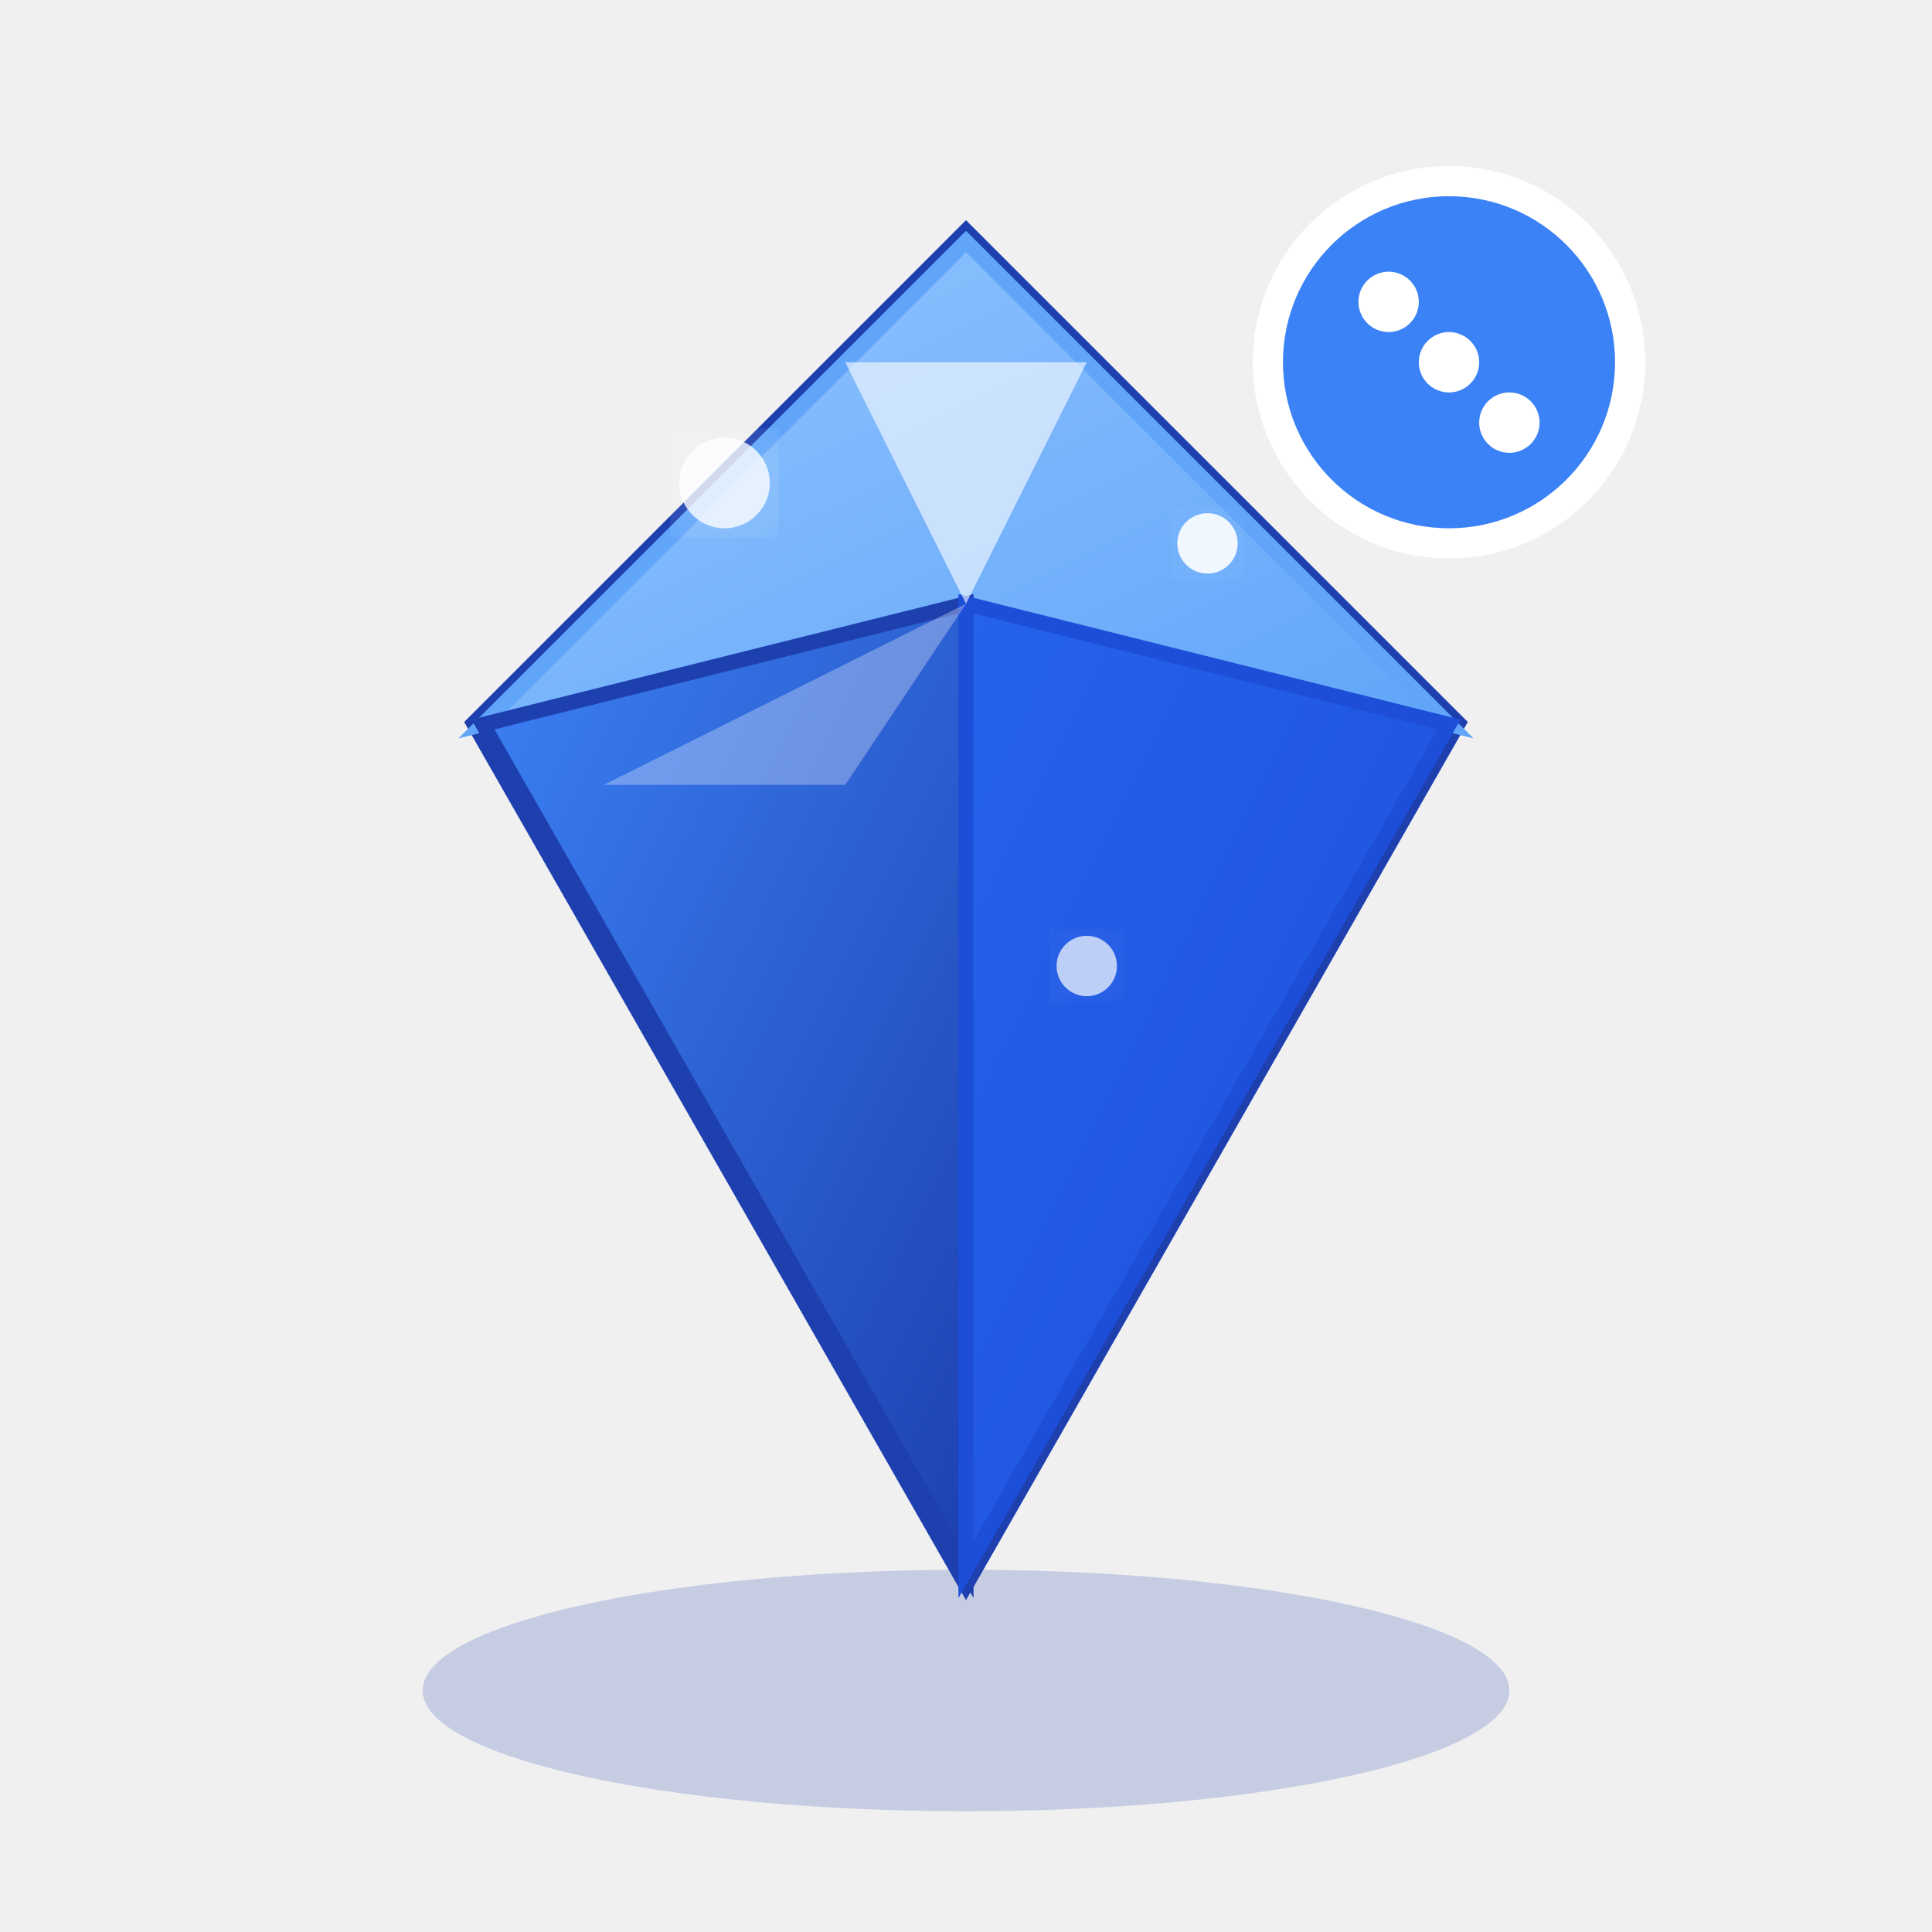
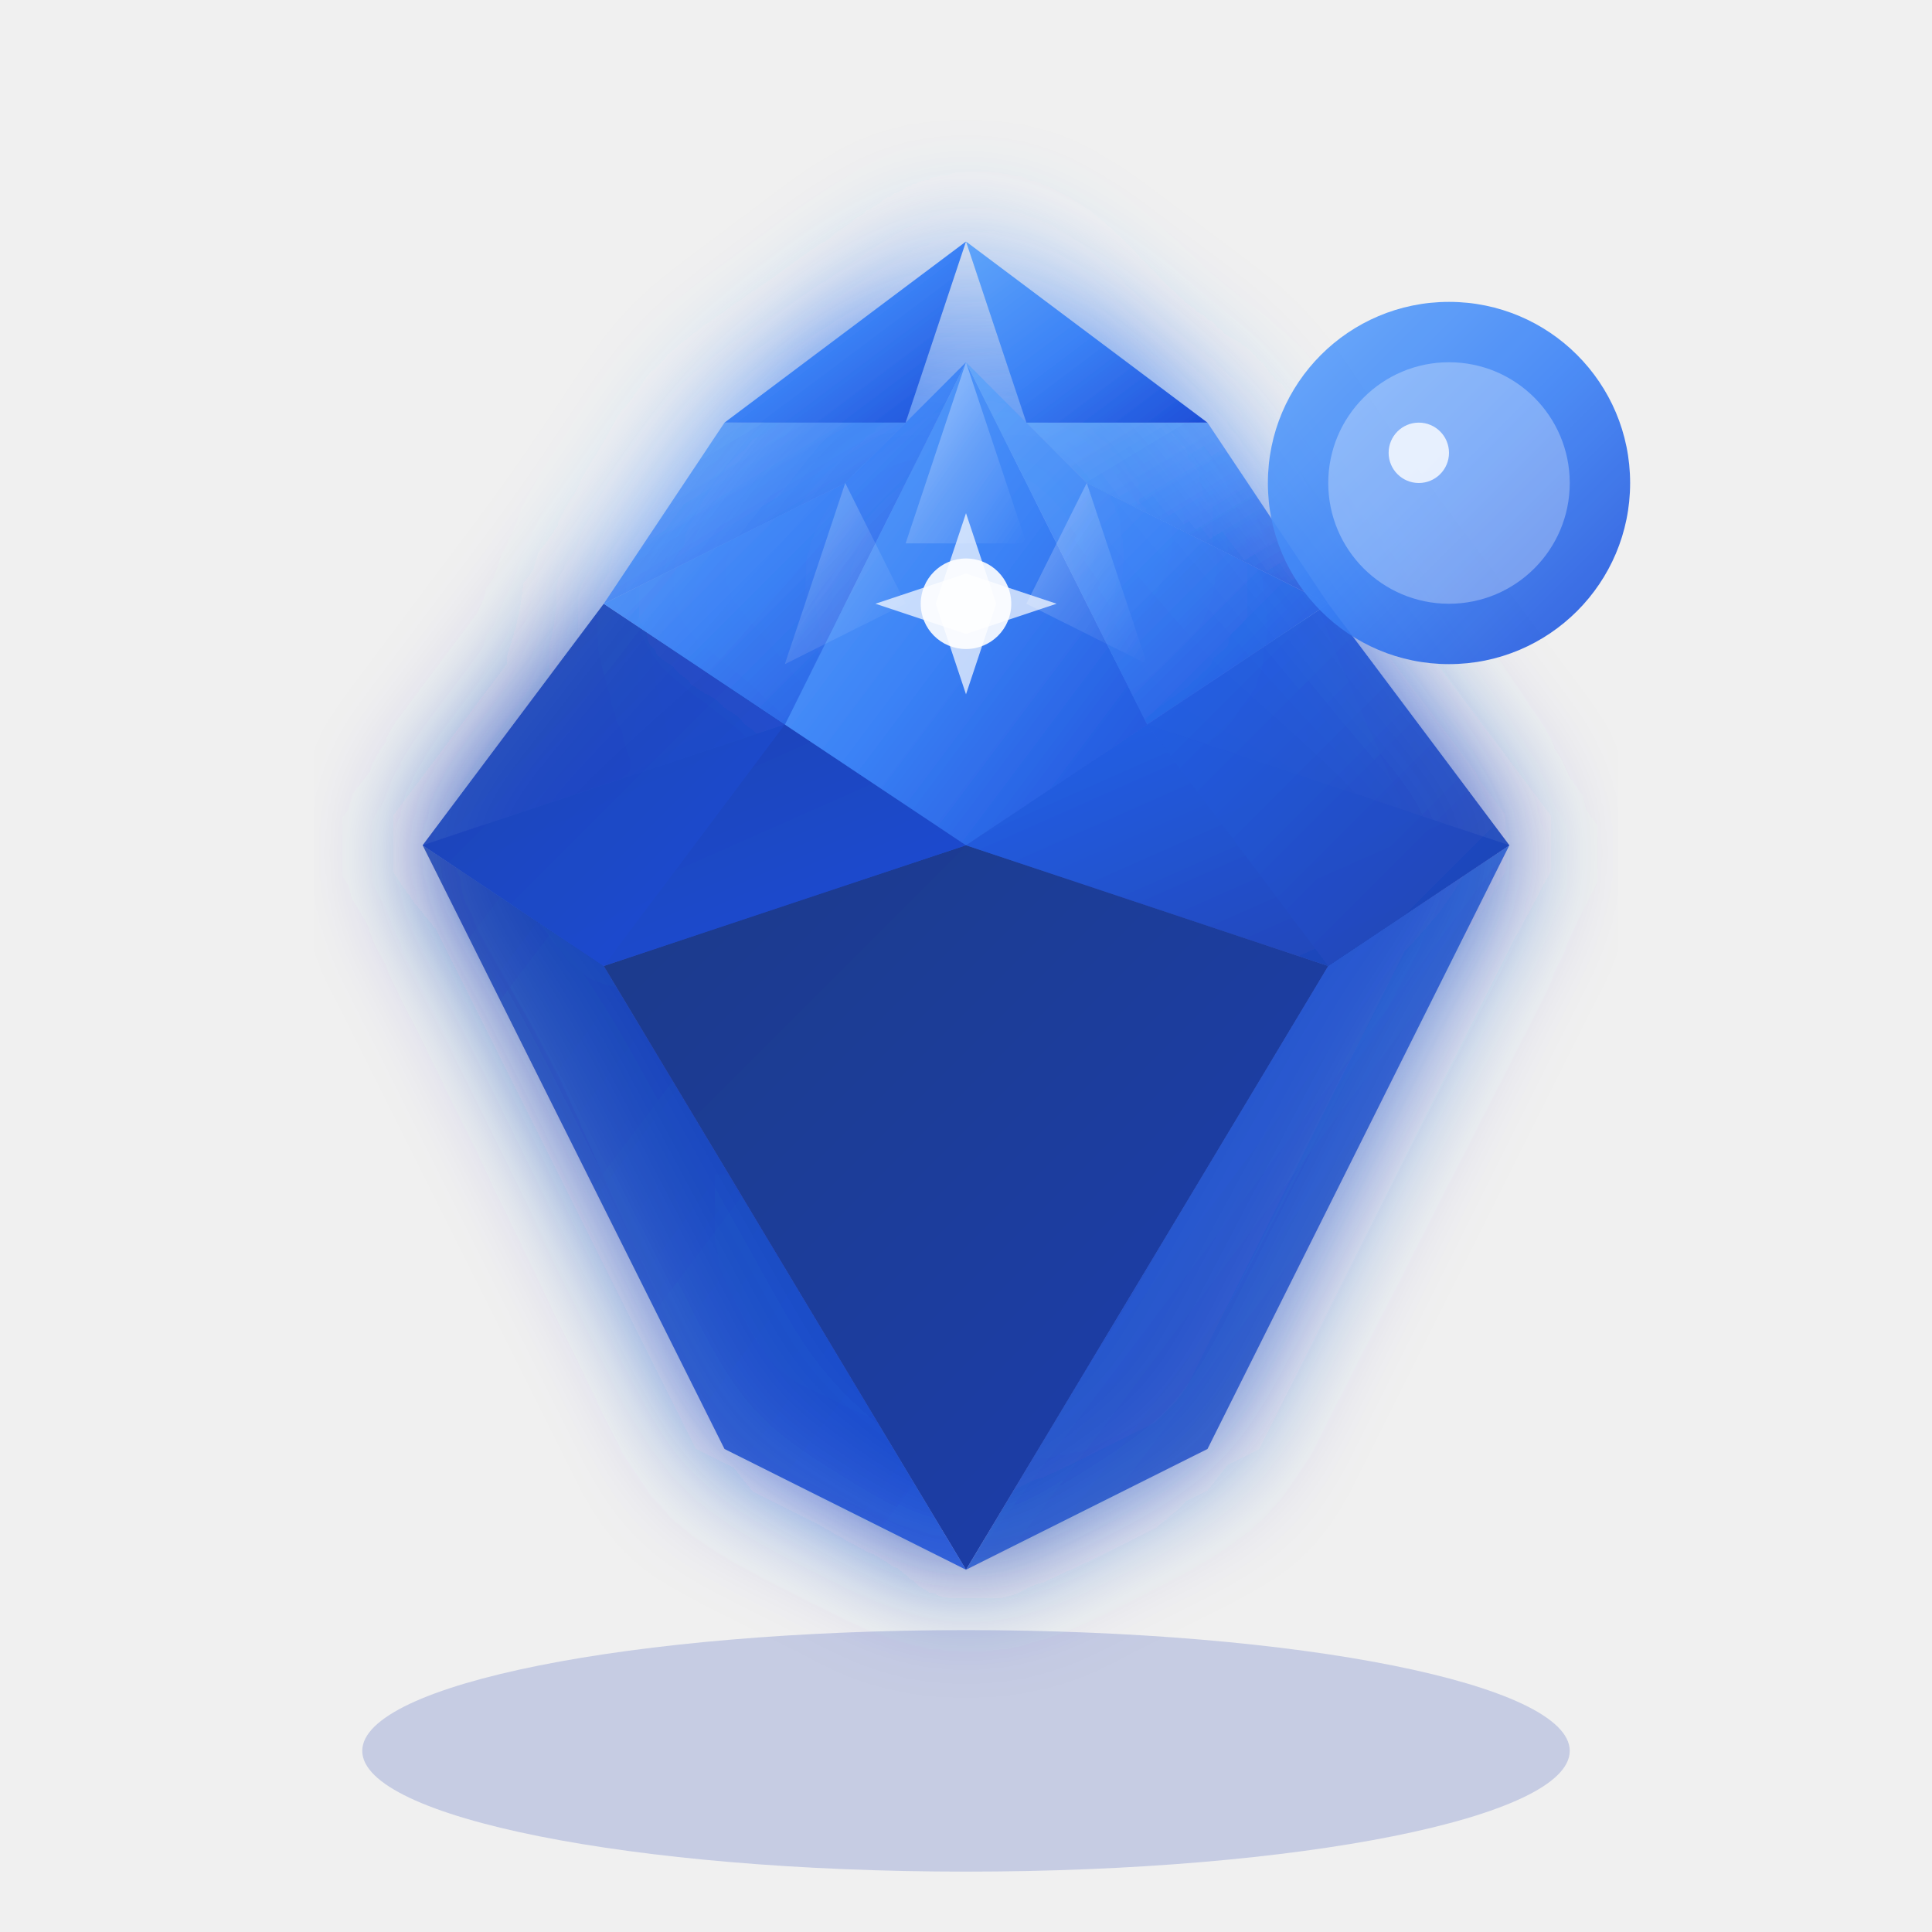
- <svg xmlns="http://www.w3.org/2000/svg" width="64" height="64" viewBox="0 0 64 64">
+ <svg xmlns="http://www.w3.org/2000/svg" width="64" height="64" viewBox="0 0 64 64" fill="none">
  <defs>
-     <linearGradient id="gemGradient" x1="0%" y1="0%" x2="100%" y2="100%">
+     <linearGradient id="gemTop" x1="0%" y1="0%" x2="100%" y2="100%">
      <stop offset="0%" style="stop-color:#60a5fa;stop-opacity:1" />
      <stop offset="50%" style="stop-color:#3b82f6;stop-opacity:1" />
      <stop offset="100%" style="stop-color:#1d4ed8;stop-opacity:1" />
    </linearGradient>
-     <linearGradient id="topFacet" x1="0%" y1="0%" x2="100%" y2="100%">
-       <stop offset="0%" style="stop-color:#93c5fd;stop-opacity:1" />
-       <stop offset="100%" style="stop-color:#60a5fa;stop-opacity:1" />
+     <linearGradient id="gemLeft" x1="0%" y1="0%" x2="100%" y2="100%">
+       <stop offset="0%" style="stop-color:#1e40af;stop-opacity:1" />
+       <stop offset="100%" style="stop-color:#1d4ed8;stop-opacity:1" />
    </linearGradient>
-     <linearGradient id="leftFacet" x1="0%" y1="0%" x2="100%" y2="100%">
-       <stop offset="0%" style="stop-color:#3b82f6;stop-opacity:1" />
+     <linearGradient id="gemRight" x1="0%" y1="0%" x2="100%" y2="100%">
+       <stop offset="0%" style="stop-color:#2563eb;stop-opacity:1" />
      <stop offset="100%" style="stop-color:#1e40af;stop-opacity:1" />
    </linearGradient>
-     <linearGradient id="rightFacet" x1="0%" y1="0%" x2="100%" y2="100%">
-       <stop offset="0%" style="stop-color:#2563eb;stop-opacity:1" />
-       <stop offset="100%" style="stop-color:#1d4ed8;stop-opacity:1" />
+     <linearGradient id="gemBottom" x1="0%" y1="0%" x2="100%" y2="100%">
+       <stop offset="0%" style="stop-color:#1e3a8a;stop-opacity:1" />
+       <stop offset="100%" style="stop-color:#1e40af;stop-opacity:1" />
    </linearGradient>
+     <linearGradient id="shine" x1="0%" y1="0%" x2="100%" y2="100%">
+       <stop offset="0%" style="stop-color:#ffffff;stop-opacity:0.8" />
+       <stop offset="50%" style="stop-color:#ffffff;stop-opacity:0.3" />
+       <stop offset="100%" style="stop-color:#ffffff;stop-opacity:0" />
+     </linearGradient>
+     <ellipse id="shadow" cx="32" cy="58" rx="20" ry="4" fill="rgba(30, 64, 175, 0.2)" />
    <filter id="glow">
      <feGaussianBlur stdDeviation="2" result="coloredBlur" />
      <feMerge>
        <feMergeNode in="coloredBlur" />
        <feMergeNode in="SourceGraphic" />
      </feMerge>
    </filter>
  </defs>
-   <ellipse cx="32" cy="56" rx="18" ry="4" fill="#1e40af" opacity="0.2" />
-   <polygon points="32,8 48,24 32,52 16,24" fill="url(#gemGradient)" stroke="#1e40af" stroke-width="1" />
-   <polygon points="32,8 48,24 32,20 16,24" fill="url(#topFacet)" stroke="#60a5fa" stroke-width="0.5" />
-   <polygon points="16,24 32,20 32,52" fill="url(#leftFacet)" stroke="#1e40af" stroke-width="0.5" />
-   <polygon points="48,24 32,20 32,52" fill="url(#rightFacet)" stroke="#1d4ed8" stroke-width="0.5" />
-   <polygon points="28,12 36,12 32,20" fill="#ffffff" opacity="0.6" />
-   <polygon points="20,26 28,26 32,20" fill="#ffffff" opacity="0.3" />
-   <circle cx="24" cy="16" r="1.5" fill="#ffffff" opacity="0.8" filter="url(#glow)" />
-   <circle cx="40" cy="18" r="1" fill="#ffffff" opacity="0.9" filter="url(#glow)" />
-   <circle cx="36" cy="32" r="1" fill="#ffffff" opacity="0.7" filter="url(#glow)" />
-   <circle cx="48" cy="12" r="6" fill="#3b82f6" stroke="#ffffff" stroke-width="1" />
-   <circle cx="46" cy="10" r="1" fill="#ffffff" />
-   <circle cx="48" cy="12" r="1" fill="#ffffff" />
-   <circle cx="50" cy="14" r="1" fill="#ffffff" />
+   <use href="#shadow" />
+   <g filter="url(#glow)">
+     <path d="M32 52 L20 32 L32 28 L44 32 Z" fill="url(#gemBottom)" />
+     <path d="M32 52 L44 32 L50 28 L40 48 Z" fill="url(#gemRight)" opacity="0.8" />
+     <path d="M32 52 L20 32 L14 28 L24 48 Z" fill="url(#gemLeft)" opacity="0.8" />
+     <path d="M14 28 L20 32 L32 28 L26 24 Z" fill="url(#gemLeft)" />
+     <path d="M50 28 L44 32 L32 28 L38 24 Z" fill="url(#gemRight)" />
+     <path d="M32 12 L26 24 L32 28 L38 24 Z" fill="url(#gemTop)" />
+     <path d="M26 24 L20 20 L14 28 L20 32 Z" fill="url(#gemLeft)" opacity="0.9" />
+     <path d="M38 24 L44 20 L50 28 L44 32 Z" fill="url(#gemRight)" opacity="0.9" />
+     <path d="M32 12 L26 24 L20 20 L28 16 Z" fill="url(#gemTop)" opacity="0.9" />
+     <path d="M32 12 L38 24 L44 20 L36 16 Z" fill="url(#gemTop)" opacity="0.9" />
+     <path d="M28 16 L20 20 L24 14 L30 14 Z" fill="url(#gemTop)" opacity="0.8" />
+     <path d="M36 16 L44 20 L40 14 L34 14 Z" fill="url(#gemTop)" opacity="0.8" />
+     <path d="M30 14 L24 14 L32 8 Z" fill="url(#gemTop)" />
+     <path d="M34 14 L40 14 L32 8 Z" fill="url(#gemTop)" />
+     <path d="M32 12 L30 18 L34 18 Z" fill="url(#shine)" opacity="0.6" />
+     <path d="M28 16 L26 22 L30 20 Z" fill="url(#shine)" opacity="0.4" />
+     <path d="M36 16 L38 22 L34 20 Z" fill="url(#shine)" opacity="0.4" />
+     <circle cx="32" cy="20" r="1.5" fill="#ffffff" opacity="0.9" />
+     <path d="M32 17 L33 20 L32 23 L31 20 Z" fill="#ffffff" opacity="0.7" />
+     <path d="M29 20 L32 19 L35 20 L32 21 Z" fill="#ffffff" opacity="0.7" />
+   </g>
+   <circle cx="48" cy="16" r="6" fill="url(#gemTop)" opacity="0.9" />
+   <circle cx="48" cy="16" r="4" fill="#ffffff" opacity="0.3" />
+   <circle cx="47" cy="15" r="1" fill="#ffffff" opacity="0.8" />
</svg>
